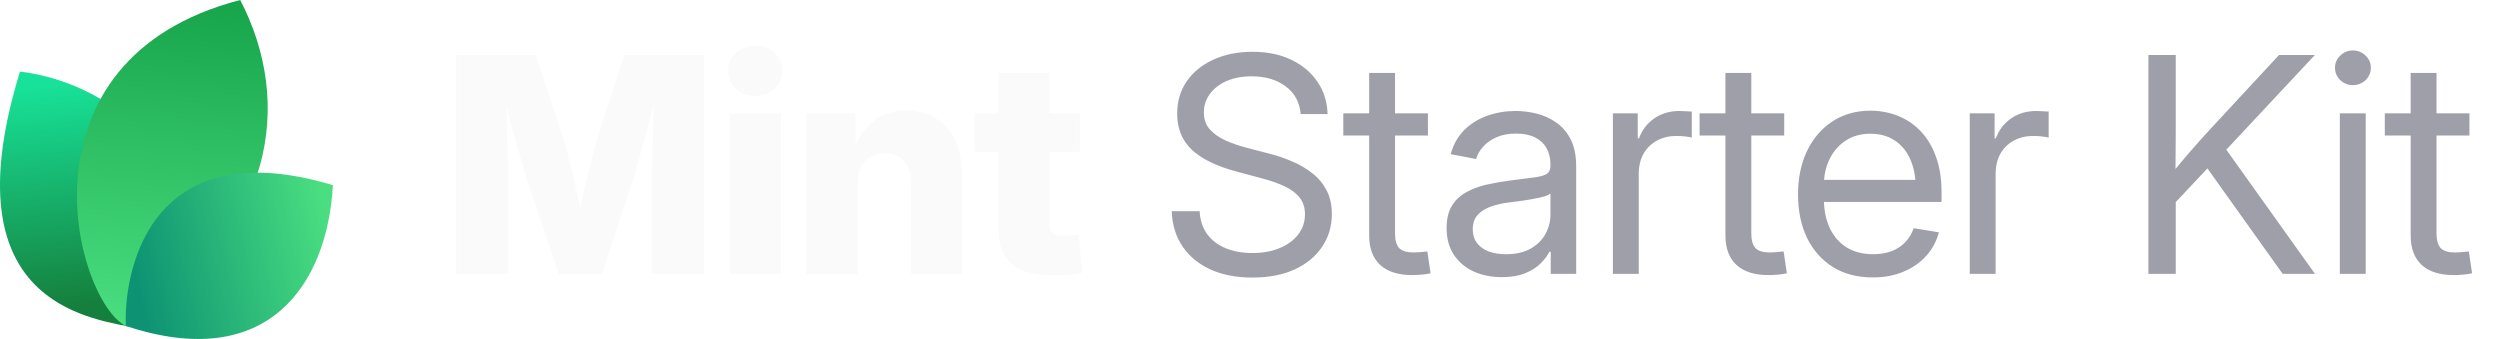
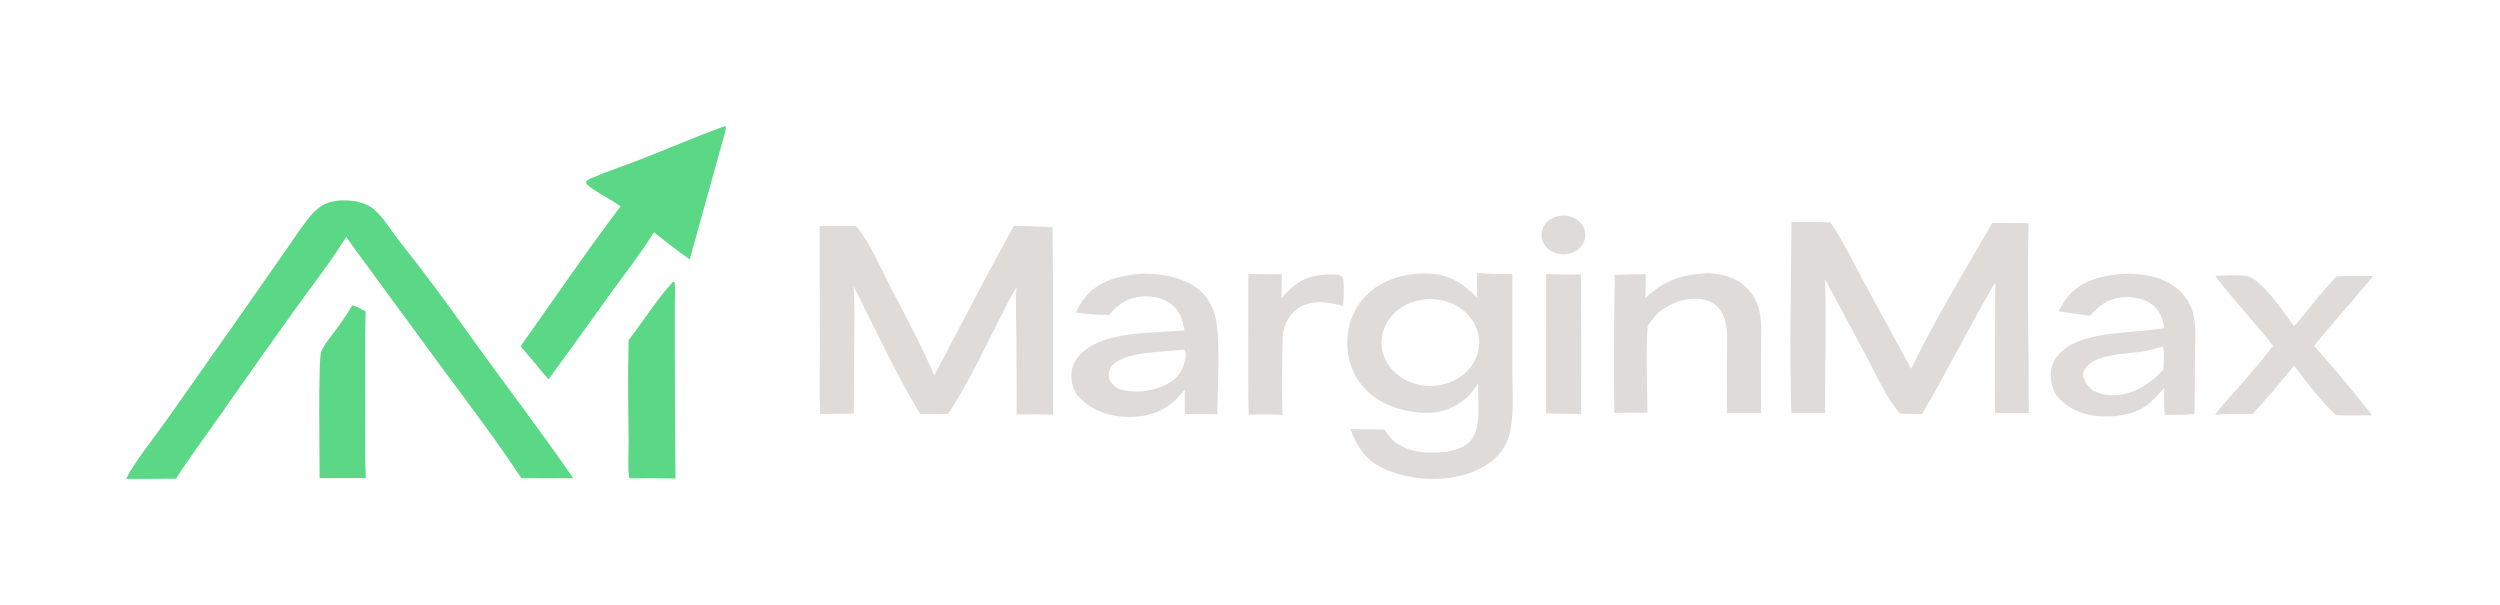
- <svg xmlns="http://www.w3.org/2000/svg" width="177" height="24" viewBox="0 0 177 24" fill="none">
-   <path d="M9.061 23.108C5.268 22.377 -3.391 20.627 1.417 5.064C9.634 6.099 16.973 14.064 9.061 23.108Z" fill="url(#paint0_linear_17557_2145)" />
-   <path d="M8.919 23.094C5.276 21.222 0.784 4.209 17.007 0C20.757 7.193 19.621 16.545 8.919 23.094Z" fill="url(#paint1_linear_17557_2145)" />
-   <path d="M8.914 23.079C8.735 19.882 10.159 9.085 23.57 13.111C23.181 20.123 18.984 26.418 8.914 23.079Z" fill="url(#paint2_linear_17557_2145)" />
-   <path d="M32.301 19.392V3.894H37.938L39.925 9.948C40.036 10.315 40.164 10.787 40.31 11.362C40.462 11.938 40.611 12.552 40.757 13.204C40.91 13.855 41.048 14.483 41.173 15.086C41.305 15.682 41.412 16.192 41.495 16.615H40.695C40.771 16.192 40.871 15.682 40.996 15.086C41.128 14.49 41.267 13.866 41.412 13.214C41.565 12.562 41.714 11.948 41.86 11.373C42.005 10.79 42.133 10.315 42.244 9.948L44.2 3.894H49.848V19.392H46.166V12.704C46.166 12.357 46.173 11.917 46.187 11.383C46.2 10.849 46.214 10.27 46.228 9.646C46.249 9.022 46.266 8.391 46.28 7.753C46.301 7.115 46.311 6.519 46.311 5.964H46.623C46.485 6.561 46.332 7.181 46.166 7.826C45.999 8.471 45.833 9.102 45.666 9.719C45.507 10.336 45.351 10.901 45.198 11.414C45.053 11.928 44.928 12.357 44.824 12.704L42.608 19.392H39.561L37.314 12.704C37.203 12.357 37.072 11.928 36.919 11.414C36.773 10.901 36.614 10.34 36.441 9.729C36.274 9.112 36.104 8.481 35.931 7.836C35.764 7.192 35.608 6.567 35.463 5.964H35.827C35.834 6.512 35.844 7.105 35.858 7.743C35.872 8.374 35.886 9.005 35.9 9.636C35.92 10.26 35.938 10.839 35.952 11.373C35.965 11.907 35.972 12.351 35.972 12.704V19.392H32.301ZM51.668 19.392V8.024H55.288V19.392H51.668ZM53.468 6.786C52.927 6.786 52.473 6.616 52.105 6.276C51.738 5.93 51.554 5.507 51.554 5.007C51.554 4.508 51.738 4.088 52.105 3.749C52.473 3.409 52.927 3.239 53.468 3.239C54.009 3.239 54.463 3.409 54.83 3.749C55.198 4.082 55.382 4.501 55.382 5.007C55.382 5.507 55.198 5.93 54.83 6.276C54.463 6.616 54.009 6.786 53.468 6.786ZM60.708 13.027V19.392H57.088V8.024H60.551L60.593 10.967H60.281C60.593 10.024 61.061 9.268 61.685 8.7C62.309 8.124 63.138 7.836 64.171 7.836C64.975 7.836 65.672 8.017 66.262 8.377C66.851 8.731 67.302 9.234 67.614 9.885C67.933 10.537 68.092 11.307 68.092 12.194V19.392H64.483V12.912C64.483 12.26 64.32 11.754 63.994 11.394C63.675 11.033 63.221 10.853 62.632 10.853C62.25 10.853 61.914 10.936 61.623 11.102C61.332 11.269 61.106 11.515 60.947 11.841C60.787 12.16 60.708 12.555 60.708 13.027ZM76.456 8.024V10.749H69.008V8.024H76.456ZM70.683 5.163H74.292V15.783C74.292 16.102 74.361 16.334 74.5 16.48C74.646 16.625 74.899 16.698 75.259 16.698C75.405 16.698 75.596 16.688 75.831 16.667C76.074 16.646 76.251 16.629 76.362 16.615L76.632 19.309C76.313 19.378 75.963 19.427 75.582 19.455C75.207 19.482 74.836 19.496 74.469 19.496C73.2 19.496 72.25 19.222 71.619 18.674C70.995 18.127 70.683 17.308 70.683 16.22V5.163Z" fill="#FAFAFA" />
-   <path d="M88.667 19.652C87.523 19.652 86.528 19.458 85.682 19.07C84.843 18.681 84.188 18.137 83.716 17.437C83.245 16.736 82.992 15.908 82.957 14.951H84.933C84.968 15.596 85.148 16.14 85.474 16.584C85.8 17.021 86.24 17.354 86.795 17.582C87.35 17.804 87.974 17.915 88.667 17.915C89.388 17.915 90.026 17.801 90.581 17.572C91.143 17.343 91.583 17.024 91.902 16.615C92.228 16.199 92.391 15.717 92.391 15.169C92.391 14.698 92.266 14.306 92.017 13.994C91.767 13.675 91.413 13.408 90.956 13.193C90.498 12.978 89.954 12.787 89.323 12.621L87.502 12.132C86.123 11.765 85.082 11.255 84.382 10.603C83.689 9.944 83.342 9.095 83.342 8.055C83.342 7.174 83.571 6.404 84.028 5.746C84.486 5.087 85.117 4.577 85.921 4.217C86.726 3.849 87.645 3.666 88.678 3.666C89.718 3.666 90.63 3.853 91.413 4.227C92.204 4.602 92.824 5.122 93.275 5.787C93.726 6.446 93.965 7.209 93.993 8.076H92.089C92.013 7.23 91.656 6.574 91.018 6.11C90.387 5.638 89.586 5.403 88.615 5.403C87.95 5.403 87.36 5.513 86.847 5.735C86.341 5.957 85.946 6.262 85.661 6.651C85.377 7.032 85.235 7.469 85.235 7.961C85.235 8.447 85.377 8.849 85.661 9.168C85.946 9.48 86.317 9.74 86.774 9.948C87.232 10.149 87.724 10.319 88.251 10.457L89.884 10.884C90.439 11.023 90.977 11.206 91.496 11.435C92.023 11.657 92.495 11.934 92.911 12.267C93.334 12.593 93.67 12.995 93.92 13.474C94.17 13.945 94.294 14.504 94.294 15.149C94.294 16.015 94.066 16.788 93.608 17.468C93.157 18.148 92.512 18.681 91.673 19.07C90.834 19.458 89.832 19.652 88.667 19.652ZM101.097 8.024V9.594H95.106V8.024H101.097ZM96.937 5.163H98.767V16.521C98.767 17 98.865 17.347 99.059 17.562C99.26 17.77 99.6 17.874 100.078 17.874C100.21 17.874 100.366 17.867 100.546 17.853C100.733 17.832 100.903 17.815 101.056 17.801L101.285 19.351C101.097 19.392 100.886 19.423 100.65 19.444C100.414 19.465 100.189 19.475 99.974 19.475C98.996 19.475 98.244 19.236 97.717 18.758C97.197 18.272 96.937 17.579 96.937 16.677V5.163ZM106.33 19.621C105.595 19.621 104.932 19.489 104.343 19.226C103.754 18.955 103.285 18.564 102.939 18.05C102.592 17.53 102.419 16.896 102.419 16.147C102.419 15.495 102.547 14.965 102.804 14.556C103.06 14.146 103.403 13.828 103.833 13.599C104.263 13.363 104.742 13.186 105.269 13.068C105.796 12.95 106.333 12.857 106.881 12.787C107.574 12.69 108.132 12.617 108.555 12.569C108.978 12.52 109.287 12.441 109.481 12.33C109.675 12.212 109.772 12.014 109.772 11.737V11.654C109.772 11.203 109.679 10.815 109.492 10.489C109.311 10.163 109.041 9.91 108.68 9.729C108.32 9.549 107.872 9.459 107.338 9.459C106.805 9.459 106.34 9.546 105.945 9.719C105.556 9.892 105.241 10.118 104.998 10.395C104.755 10.665 104.593 10.953 104.509 11.258L102.71 10.915C102.897 10.222 103.22 9.65 103.677 9.199C104.135 8.748 104.679 8.412 105.31 8.19C105.941 7.968 106.607 7.857 107.307 7.857C107.8 7.857 108.295 7.92 108.795 8.044C109.301 8.169 109.765 8.381 110.188 8.679C110.611 8.97 110.951 9.369 111.208 9.875C111.464 10.374 111.593 11.005 111.593 11.768V19.392H109.793V17.822H109.7C109.568 18.085 109.363 18.359 109.086 18.643C108.809 18.921 108.444 19.153 107.994 19.34C107.543 19.527 106.988 19.621 106.33 19.621ZM106.621 17.998C107.321 17.998 107.904 17.867 108.368 17.603C108.84 17.333 109.19 16.986 109.419 16.563C109.654 16.133 109.772 15.682 109.772 15.211V13.692C109.703 13.769 109.554 13.841 109.325 13.911C109.096 13.973 108.829 14.032 108.524 14.088C108.226 14.143 107.921 14.192 107.609 14.233C107.304 14.275 107.033 14.309 106.798 14.337C106.354 14.393 105.938 14.49 105.549 14.628C105.168 14.76 104.86 14.954 104.624 15.211C104.388 15.467 104.27 15.811 104.27 16.241C104.27 16.615 104.367 16.934 104.561 17.198C104.762 17.461 105.04 17.662 105.393 17.801C105.747 17.933 106.156 17.998 106.621 17.998ZM114.193 19.392V8.024H115.951V9.792H116.045C116.253 9.209 116.61 8.741 117.116 8.388C117.622 8.034 118.219 7.857 118.905 7.857C119.058 7.857 119.217 7.864 119.384 7.878C119.55 7.885 119.682 7.892 119.779 7.899V9.74C119.716 9.719 119.578 9.695 119.363 9.667C119.155 9.639 118.922 9.625 118.666 9.625C118.174 9.625 117.726 9.733 117.324 9.948C116.922 10.163 116.603 10.471 116.367 10.874C116.138 11.276 116.024 11.758 116.024 12.319V19.392H114.193ZM126.322 8.024V9.594H120.33V8.024H126.322ZM122.161 5.163H123.992V16.521C123.992 17 124.089 17.347 124.283 17.562C124.484 17.77 124.824 17.874 125.302 17.874C125.434 17.874 125.59 17.867 125.77 17.853C125.958 17.832 126.127 17.815 126.28 17.801L126.509 19.351C126.322 19.392 126.11 19.423 125.874 19.444C125.639 19.465 125.413 19.475 125.198 19.475C124.221 19.475 123.468 19.236 122.941 18.758C122.421 18.272 122.161 17.579 122.161 16.677V5.163ZM132.604 19.642C131.502 19.642 130.555 19.396 129.765 18.903C128.974 18.404 128.364 17.714 127.934 16.834C127.511 15.946 127.3 14.927 127.3 13.775C127.3 12.611 127.511 11.584 127.934 10.697C128.364 9.802 128.964 9.102 129.734 8.596C130.51 8.089 131.408 7.836 132.428 7.836C133.1 7.836 133.738 7.954 134.341 8.19C134.952 8.426 135.489 8.783 135.954 9.261C136.425 9.74 136.793 10.343 137.056 11.071C137.327 11.792 137.462 12.645 137.462 13.63V14.296H128.433V12.735H136.463L135.631 13.297C135.631 12.541 135.506 11.876 135.257 11.3C135.007 10.725 134.643 10.277 134.165 9.958C133.686 9.632 133.107 9.469 132.428 9.469C131.748 9.469 131.162 9.632 130.67 9.958C130.177 10.284 129.796 10.725 129.526 11.279C129.262 11.827 129.13 12.441 129.13 13.12V14.046C129.13 14.864 129.273 15.572 129.557 16.168C129.841 16.757 130.243 17.211 130.763 17.53C131.283 17.842 131.901 17.998 132.615 17.998C133.093 17.998 133.523 17.929 133.905 17.79C134.293 17.645 134.619 17.433 134.882 17.156C135.153 16.879 135.354 16.546 135.486 16.157L137.275 16.449C137.108 17.08 136.81 17.634 136.38 18.113C135.95 18.591 135.413 18.966 134.768 19.236C134.123 19.507 133.402 19.642 132.604 19.642ZM139.459 19.392V8.024H141.217V9.792H141.311C141.519 9.209 141.876 8.741 142.382 8.388C142.888 8.034 143.485 7.857 144.171 7.857C144.324 7.857 144.483 7.864 144.649 7.878C144.816 7.885 144.948 7.892 145.045 7.899V9.74C144.982 9.719 144.844 9.695 144.629 9.667C144.421 9.639 144.188 9.625 143.932 9.625C143.439 9.625 142.992 9.733 142.59 9.948C142.188 10.163 141.869 10.471 141.633 10.874C141.404 11.276 141.29 11.758 141.29 12.319V19.392H139.459ZM153.429 14.961V12.715C153.783 12.257 154.136 11.82 154.49 11.404C154.844 10.981 155.204 10.565 155.572 10.156C155.939 9.74 156.314 9.327 156.695 8.918L161.355 3.894H163.893L157.277 10.967H157.184L153.429 14.961ZM152.108 19.392V3.894H154.043V9.241L154.022 12.559L154.043 13.505V19.392H152.108ZM161.615 19.392L155.967 11.477L157.173 9.969L163.903 19.392H161.615ZM165.661 19.392V8.024H167.492V19.392H165.661ZM166.587 6.027C166.24 6.027 165.942 5.909 165.692 5.673C165.443 5.43 165.318 5.139 165.318 4.799C165.318 4.459 165.443 4.172 165.692 3.936C165.942 3.693 166.24 3.572 166.587 3.572C166.934 3.572 167.232 3.693 167.482 3.936C167.731 4.172 167.856 4.459 167.856 4.799C167.856 5.139 167.731 5.43 167.482 5.673C167.232 5.909 166.934 6.027 166.587 6.027ZM174.836 8.024V9.594H168.844V8.024H174.836ZM170.675 5.163H172.506V16.521C172.506 17 172.603 17.347 172.797 17.562C172.998 17.77 173.338 17.874 173.816 17.874C173.948 17.874 174.104 17.867 174.284 17.853C174.472 17.832 174.641 17.815 174.794 17.801L175.023 19.351C174.836 19.392 174.624 19.423 174.388 19.444C174.153 19.465 173.927 19.475 173.712 19.475C172.735 19.475 171.982 19.236 171.455 18.758C170.935 18.272 170.675 17.579 170.675 16.677V5.163Z" fill="#9F9FA9" />
-   <defs>
-     <linearGradient id="paint0_linear_17557_2145" x1="3.776" y1="5.916" x2="5.232" y2="21.559" gradientUnits="userSpaceOnUse">
-       <stop stop-color="#18E299" />
-       <stop offset="1" stop-color="#15803D" />
-     </linearGradient>
-     <linearGradient id="paint1_linear_17557_2145" x1="12.171" y1="-0.718" x2="10.19" y2="22.983" gradientUnits="userSpaceOnUse">
-       <stop stop-color="#16A34A" />
-       <stop offset="1" stop-color="#4ADE80" />
-     </linearGradient>
-     <linearGradient id="paint2_linear_17557_2145" x1="23.133" y1="15.353" x2="9.338" y2="18.52" gradientUnits="userSpaceOnUse">
-       <stop stop-color="#4ADE80" />
-       <stop offset="1" stop-color="#0D9373" />
-     </linearGradient>
-   </defs>
+ <svg xmlns="http://www.w3.org/2000/svg" width="529" height="128" viewBox="0 0 529 128" fill="none">
+   <path d="M71.302 42.468C72.714 42.358 74.051 42.35 75.439 42.644C76.924 42.958 78.313 43.529 79.38 44.522C81.35 46.355 82.785 48.81 84.409 50.893C89.603 57.443 94.591 64.121 99.367 70.918C106.623 81.034 114.249 90.95 121.294 101.185C117.644 101.224 113.988 101.184 110.338 101.185C105.006 93.156 99.14 85.395 93.369 77.615L74.594 52.026L73.27 50.119C69.985 55.411 66.041 60.434 62.375 65.525C56.988 73.044 51.652 80.592 46.368 88.169C43.301 92.538 40.102 96.81 37.233 101.288C33.714 101.344 30.187 101.319 26.666 101.333C28.596 97.552 32.52 92.726 35.084 89.123L49.582 68.53L60.41 53.054C62.134 50.602 63.765 47.988 65.712 45.673C67.208 43.893 68.794 42.794 71.302 42.468Z" fill="#5AD885" />
+   <path d="M153.411 26.666C153.466 26.706 153.495 26.767 153.532 26.82C153.748 27.132 153.282 28.494 153.18 28.871L145.95 54.889C143.347 53.094 140.852 51.089 138.375 49.158C135.695 53.465 132.454 57.594 129.455 61.734C125.039 67.916 120.587 74.079 116.1 80.22C114.983 79.11 114.019 77.843 113.016 76.649L110.153 73.267C117.191 63.398 123.942 53.346 131.32 43.67C129.331 42.215 126.985 41.129 124.988 39.659C124.544 39.332 124.045 38.995 123.994 38.466C124.328 38.045 124.792 37.851 125.296 37.633C128.579 36.209 132.073 35.096 135.415 33.778C141.413 31.414 147.349 28.896 153.411 26.666Z" fill="#5AD885" />
+   <path d="M142.445 59.598L142.721 59.706C142.958 60.99 142.792 62.491 142.791 63.797L142.788 72.135C142.779 81.841 142.831 91.547 142.944 101.252C139.84 101.19 136.735 101.18 133.63 101.222L133.343 101.24L133.135 101.073C132.78 99.393 133.031 95.392 133.011 93.479C132.934 86.323 132.811 79.124 133.025 71.97C136.162 67.895 138.927 63.41 142.445 59.598Z" fill="#5AD885" />
+   <path d="M74.562 64.585C75.576 64.922 76.442 65.385 77.359 65.888C77.195 72.64 77.295 79.412 77.306 86.166C77.314 91.15 77.173 96.182 77.405 101.16L70.489 101.162L67.626 101.182C67.641 97.666 67.305 75.998 67.962 74.418C68.666 72.726 70.115 71.115 71.212 69.607C72.418 67.981 73.535 66.305 74.562 64.585Z" fill="#5AD885" />
+   <path d="M312.538 57.766C314.975 58.02 317.552 57.932 320.012 58.01L320.017 78.55C320.016 82.162 320.259 85.93 319.85 89.525C319.679 91.03 319.331 92.564 318.64 93.952C317.102 97.038 313.987 99.146 310.493 100.266C305.077 102.001 298.362 101.57 293.206 99.347C288.969 97.52 287.198 94.589 285.743 90.802L292.985 90.895C293.692 91.996 294.357 92.976 295.505 93.764C298.649 95.922 302.543 96.041 306.291 95.569C307.757 95.244 309.28 94.858 310.445 93.959C313.923 91.273 312.525 84.874 312.829 81.113C312.035 82.2 311.262 83.359 310.214 84.268C307.827 86.339 304.894 87.442 301.543 87.359C297.153 87.25 292.457 85.745 289.414 82.865C286.239 79.859 284.941 75.909 285.102 71.841C285.258 67.876 287.001 64.077 290.341 61.389C293.567 58.792 298.285 57.649 302.581 57.894C307.006 58.145 309.766 60.185 312.571 62.992L312.538 57.766ZM303.853 81.619C309.505 81.036 313.564 76.496 312.936 71.462C312.308 66.427 307.228 62.791 301.571 63.326C295.875 63.865 291.756 68.425 292.389 73.493C293.021 78.562 298.163 82.207 303.853 81.619Z" fill="#DEDBD9" />
+   <path d="M379.094 47.011C381.841 46.988 384.587 46.94 387.331 47.075C390.166 51.29 392.387 55.945 394.774 60.377C397.953 66.277 401.248 72.123 404.384 78.042C409.309 67.884 415.851 57.088 421.567 47.167C424.129 47.167 426.691 47.184 429.254 47.218C428.934 60.582 429.299 74.02 429.296 87.391L422.149 87.412L422.161 68.587L422.193 59.752C416.811 68.919 412.105 78.421 406.709 87.599L402.089 87.559C399.249 84.349 397.26 79.783 395.275 76.08L386.157 59.042C386.48 68.442 386.173 77.942 386.179 87.355L379.046 87.363C378.626 73.957 378.978 60.425 379.094 47.011Z" fill="#DEDBD9" />
+   <path d="M214.508 47.818C217.239 47.81 219.981 47.949 222.711 48.034C222.895 61.267 222.802 74.513 222.814 87.747C220.252 87.646 217.678 87.686 215.113 87.688L215.087 72.981C215.07 68.926 214.838 64.839 215.086 60.789C213.72 62.945 212.635 65.323 211.472 67.573C208.013 74.262 204.832 81.271 200.603 87.601L194.721 87.606C189.426 78.893 185.159 69.551 180.604 60.519C180.887 63.981 180.776 67.492 180.771 70.963L180.67 87.484C178.326 87.626 175.929 87.562 173.577 87.585C173.315 82.922 173.483 78.189 173.477 73.519L173.429 47.821L181.192 47.839C184.192 51.621 186.274 56.552 188.441 60.754C191.628 66.931 194.975 73.079 197.699 79.432C203.283 68.876 208.721 58.291 214.508 47.818Z" fill="#DEDBD9" />
+   <path d="M240.496 58.013C241.085 57.916 241.664 57.912 242.26 57.912C246.36 57.912 251.201 58.953 254.119 61.67C255.741 63.179 256.699 65.138 257.195 67.159C258.305 71.677 257.612 82.545 257.568 87.647C255.287 87.597 252.999 87.617 250.716 87.604L250.683 82.481C249.61 83.728 248.605 84.914 247.196 85.881C244.203 87.933 240.533 88.529 236.857 88.099C233.117 87.662 230.243 86.249 227.922 83.597C227.448 82.796 227.04 81.963 226.863 81.066C226.463 79.045 226.804 77.031 228.234 75.383C233.012 69.876 243.722 70.588 250.673 69.911C250.192 67.672 249.758 65.756 247.671 64.235C245.975 63 243.741 62.547 241.585 62.744C238.389 63.037 236.548 64.495 234.662 66.63C232.292 66.626 229.945 66.499 227.613 66.118C228.261 64.86 228.92 63.67 229.889 62.577C232.639 59.475 236.295 58.487 240.496 58.013ZM236.991 82.404C240.194 83.241 243.581 82.878 246.52 81.469C248.52 80.511 249.818 79.254 250.432 77.303C250.745 76.311 251.204 74.984 250.643 74.02C250.257 73.995 250.009 73.98 249.627 74.059C245.74 74.486 237.789 74.466 235.317 77.377C234.667 78.141 234.485 79.18 234.709 80.109C234.939 81.058 235.762 81.742 236.663 82.232C236.772 82.291 236.882 82.346 236.991 82.404Z" fill="#DEDBD9" />
+   <path d="M448.486 58.019C448.96 57.969 449.436 57.937 449.913 57.925C453.8 57.818 458.137 58.79 460.952 61.274C462.506 62.66 463.586 64.411 464.065 66.323C464.799 69.136 464.464 72.323 464.449 75.201L464.364 87.605C462.284 87.827 460.149 87.774 458.056 87.795C457.897 85.918 457.961 83.994 457.934 82.109C456.72 83.415 455.495 84.879 453.994 85.938C451.191 87.917 446.849 88.423 443.398 87.987C439.932 87.549 437.271 86.224 435.182 83.709C434.729 82.962 434.396 82.162 434.193 81.333C433.697 79.395 433.853 77.349 435.089 75.653C439.441 69.683 451.119 70.727 458.036 69.39C457.552 67.482 457.165 65.835 455.433 64.472C453.772 63.166 451.437 62.765 449.278 62.909C445.934 63.132 444.221 64.671 442.211 66.832L435.595 65.871C436.233 64.659 436.887 63.491 437.84 62.444C440.584 59.428 444.348 58.44 448.486 58.019ZM443.001 82.746C445.458 83.826 447.712 83.934 450.331 83.159C453.409 82.246 455.74 80.404 457.786 78.231C457.838 76.651 457.991 75.011 457.748 73.444L457.537 73.345C456.061 73.785 454.599 74.196 453.062 74.426C449.464 74.964 442.949 74.873 441.086 78.223C440.701 78.916 440.745 79.611 441.041 80.317C441.463 81.323 442.109 82.042 443.001 82.746Z" fill="#DEDBD9" />
+   <path d="M361.279 57.81C364.293 57.913 367.148 58.664 369.314 60.629C370.727 61.91 371.674 63.523 372.147 65.263C372.977 68.32 372.613 71.826 372.615 74.959L372.634 87.355L365.428 87.37C365.374 83.444 365.432 79.512 365.433 75.585C365.434 73.156 365.64 70.543 365.11 68.155C364.853 66.999 364.34 65.845 363.465 64.947C362.432 63.888 361.001 63.327 359.44 63.248C355.963 63.072 353.392 64.212 350.859 66.204C349.994 67.065 349.328 68.033 348.634 69.004C348.231 75.025 348.589 81.265 348.603 87.309L341.585 87.36C341.511 77.631 341.54 67.902 341.672 58.174C343.852 58.066 346.043 58.057 348.226 58.017L348.196 63.05C352.104 59.332 355.636 58.118 361.279 57.81Z" fill="#DEDBD9" />
+   <path d="M468.756 58.376C470.9 58.317 473.312 58.079 475.42 58.434C478.645 58.979 483.571 66.618 485.403 69.025C488.533 65.595 491.137 61.765 494.46 58.471C497.015 58.294 499.639 58.394 502.204 58.388C498.045 63.335 493.758 68.19 489.64 73.166C493.897 77.915 498.015 82.891 501.943 87.862C499.393 87.912 496.862 87.938 494.312 87.851C490.968 84.768 488.14 80.909 485.438 77.366C482.622 80.836 479.709 84.31 476.637 87.603C473.99 87.608 471.25 87.484 468.624 87.796C472.632 82.898 477.189 78.211 480.971 73.199C477.121 68.116 472.531 63.513 468.756 58.376Z" fill="#DEDBD9" />
+   <path d="M264.151 57.936C266.491 58.087 268.863 58.008 271.208 57.996L271.177 62.995C271.934 62.255 272.682 61.5 273.47 60.787C275.734 58.737 278.221 58.101 281.372 58.094C282.391 58.092 283.399 57.999 284.157 58.675C284.512 60.617 284.272 62.755 284.226 64.724C282.895 64.436 281.51 64.098 280.148 63.979C278.071 63.797 276.026 64.21 274.401 65.409C272.698 66.666 271.665 68.901 271.421 70.838C271.307 76.466 271.147 82.157 271.383 87.781C268.993 87.663 266.614 87.693 264.222 87.722C264.013 77.799 264.214 67.861 264.151 57.936Z" fill="#DEDBD9" />
+   <path d="M327.166 57.989C329.614 58.113 332.079 58.074 334.531 58.083C334.606 67.919 334.619 77.755 334.569 87.591L327.157 87.496L327.166 57.989Z" fill="#DEDBD9" />
+   <path d="M329.982 45.668C332.48 45.256 334.884 46.716 335.365 48.936C335.846 51.157 334.225 53.308 331.735 53.753C329.217 54.203 326.77 52.741 326.284 50.497C325.797 48.252 327.457 46.085 329.982 45.668Z" fill="#DEDBD9" />
</svg>
